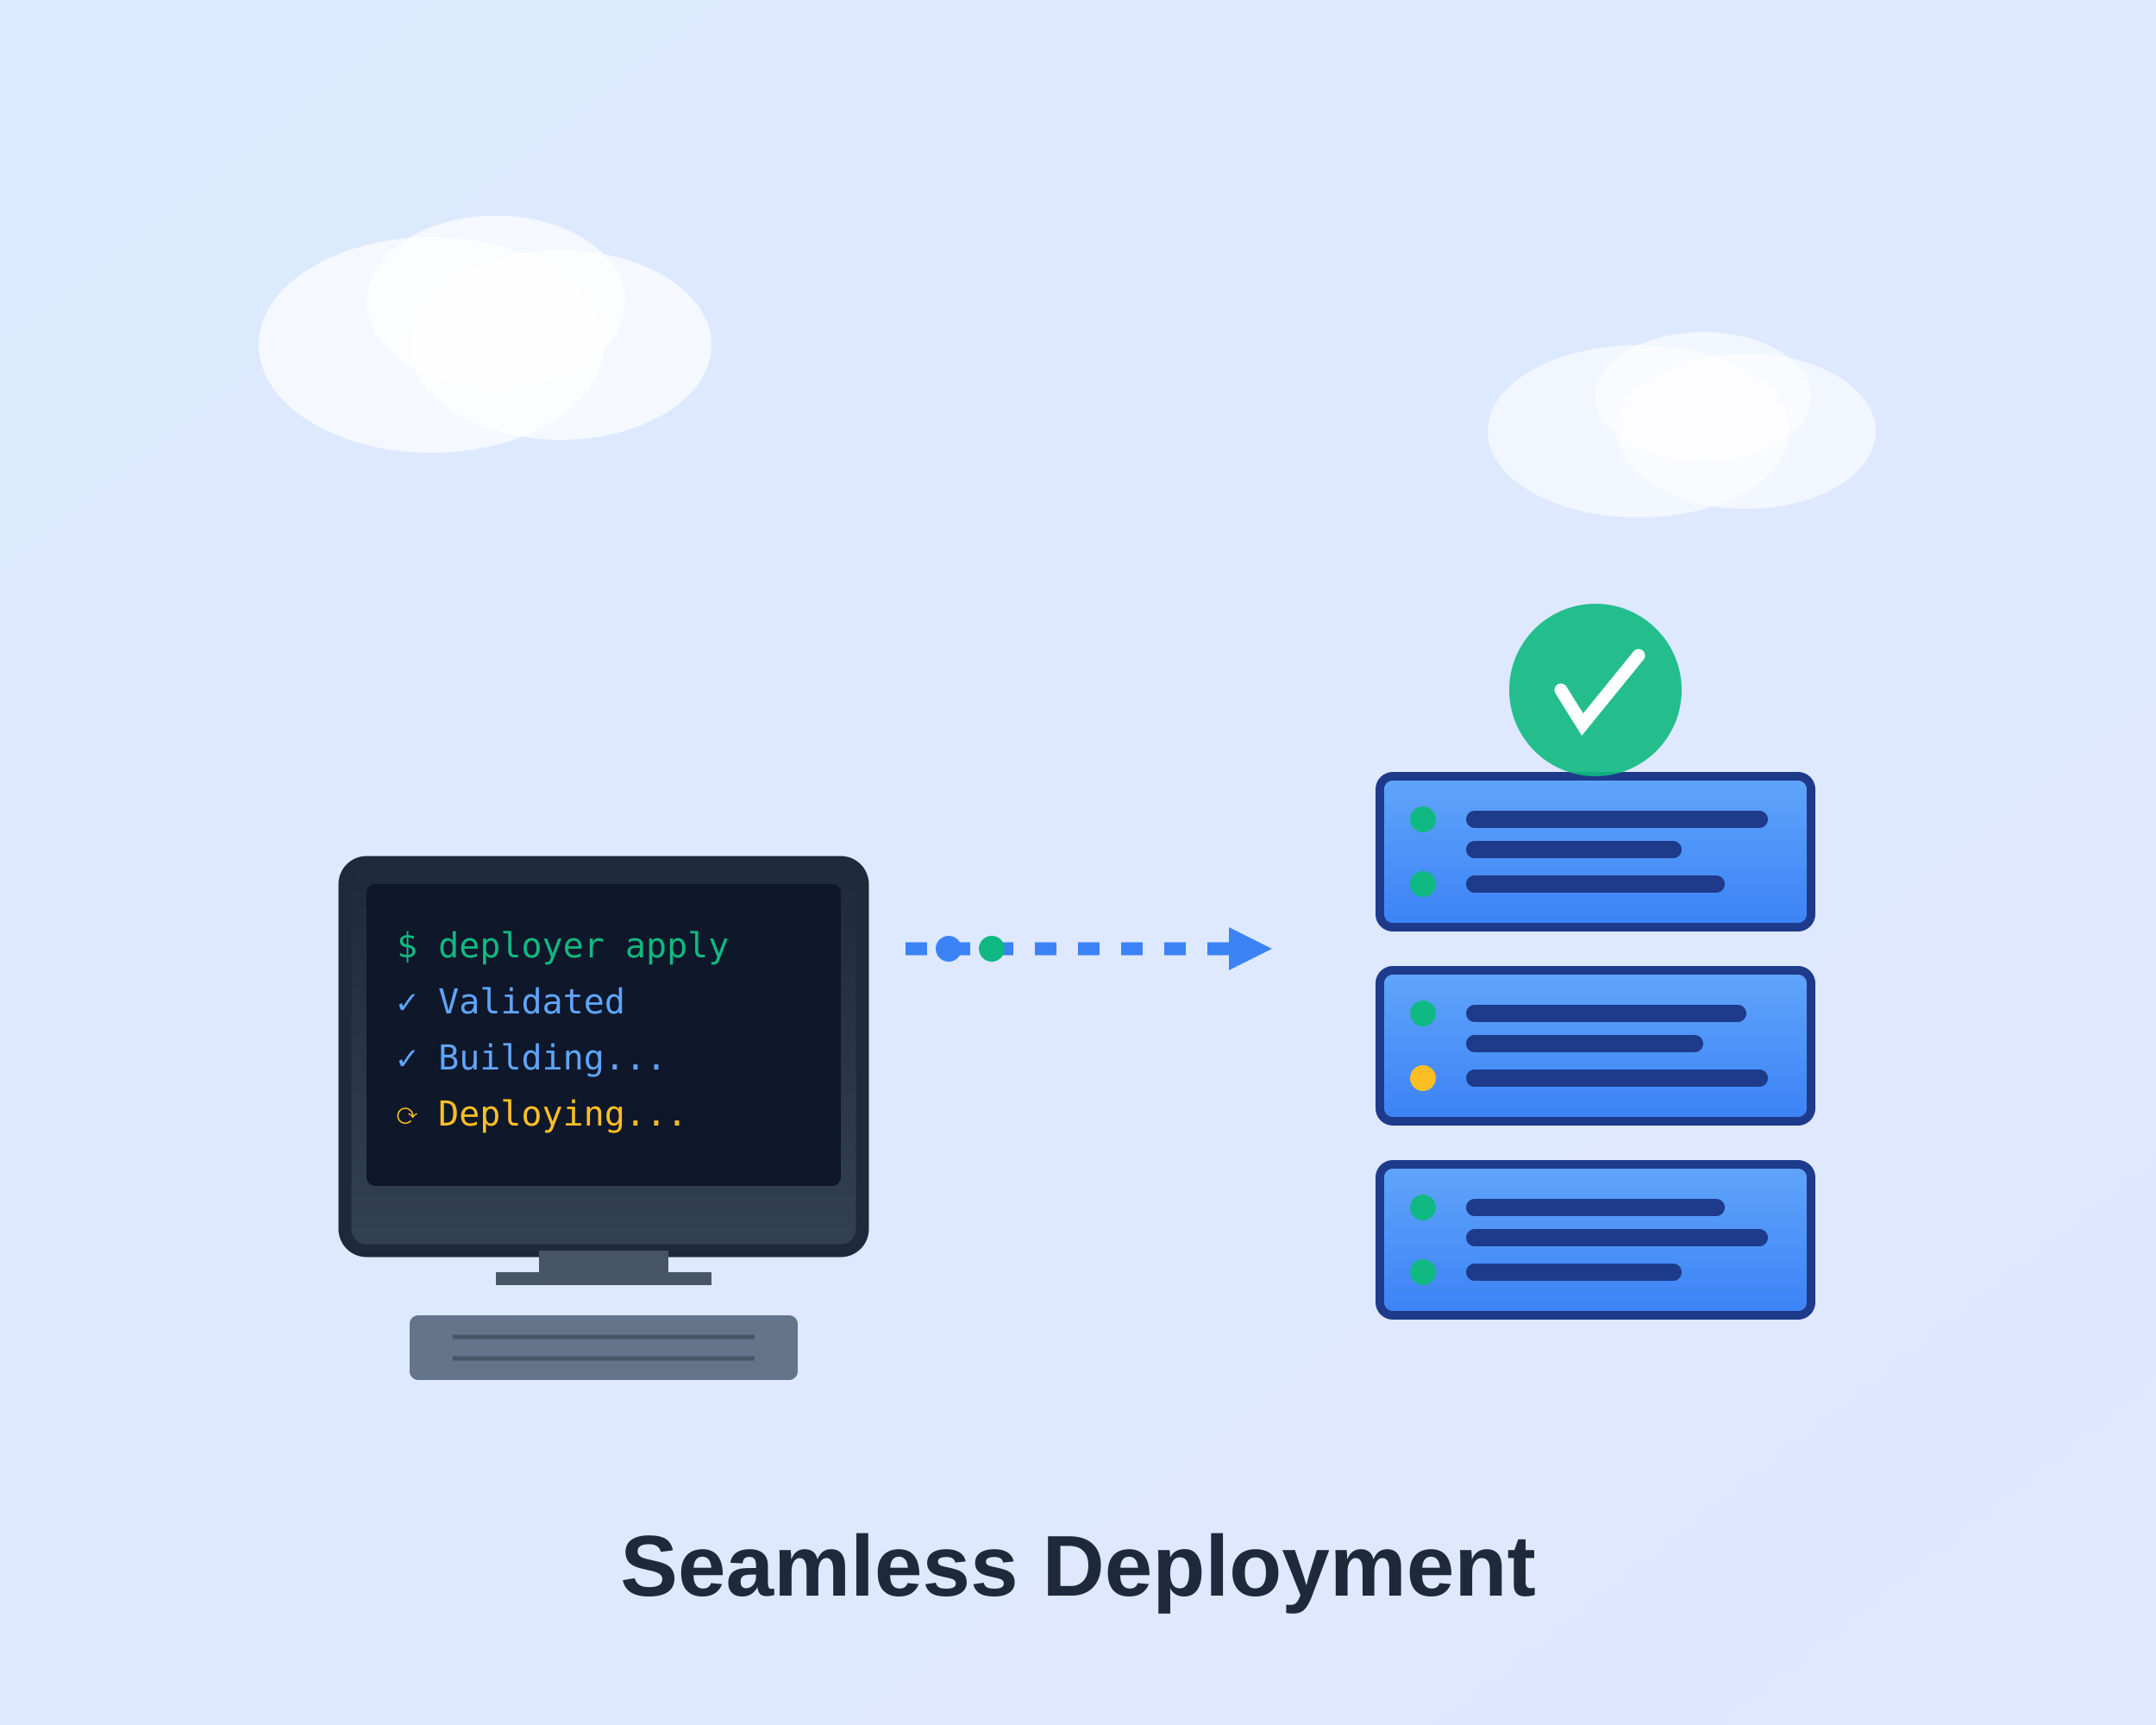
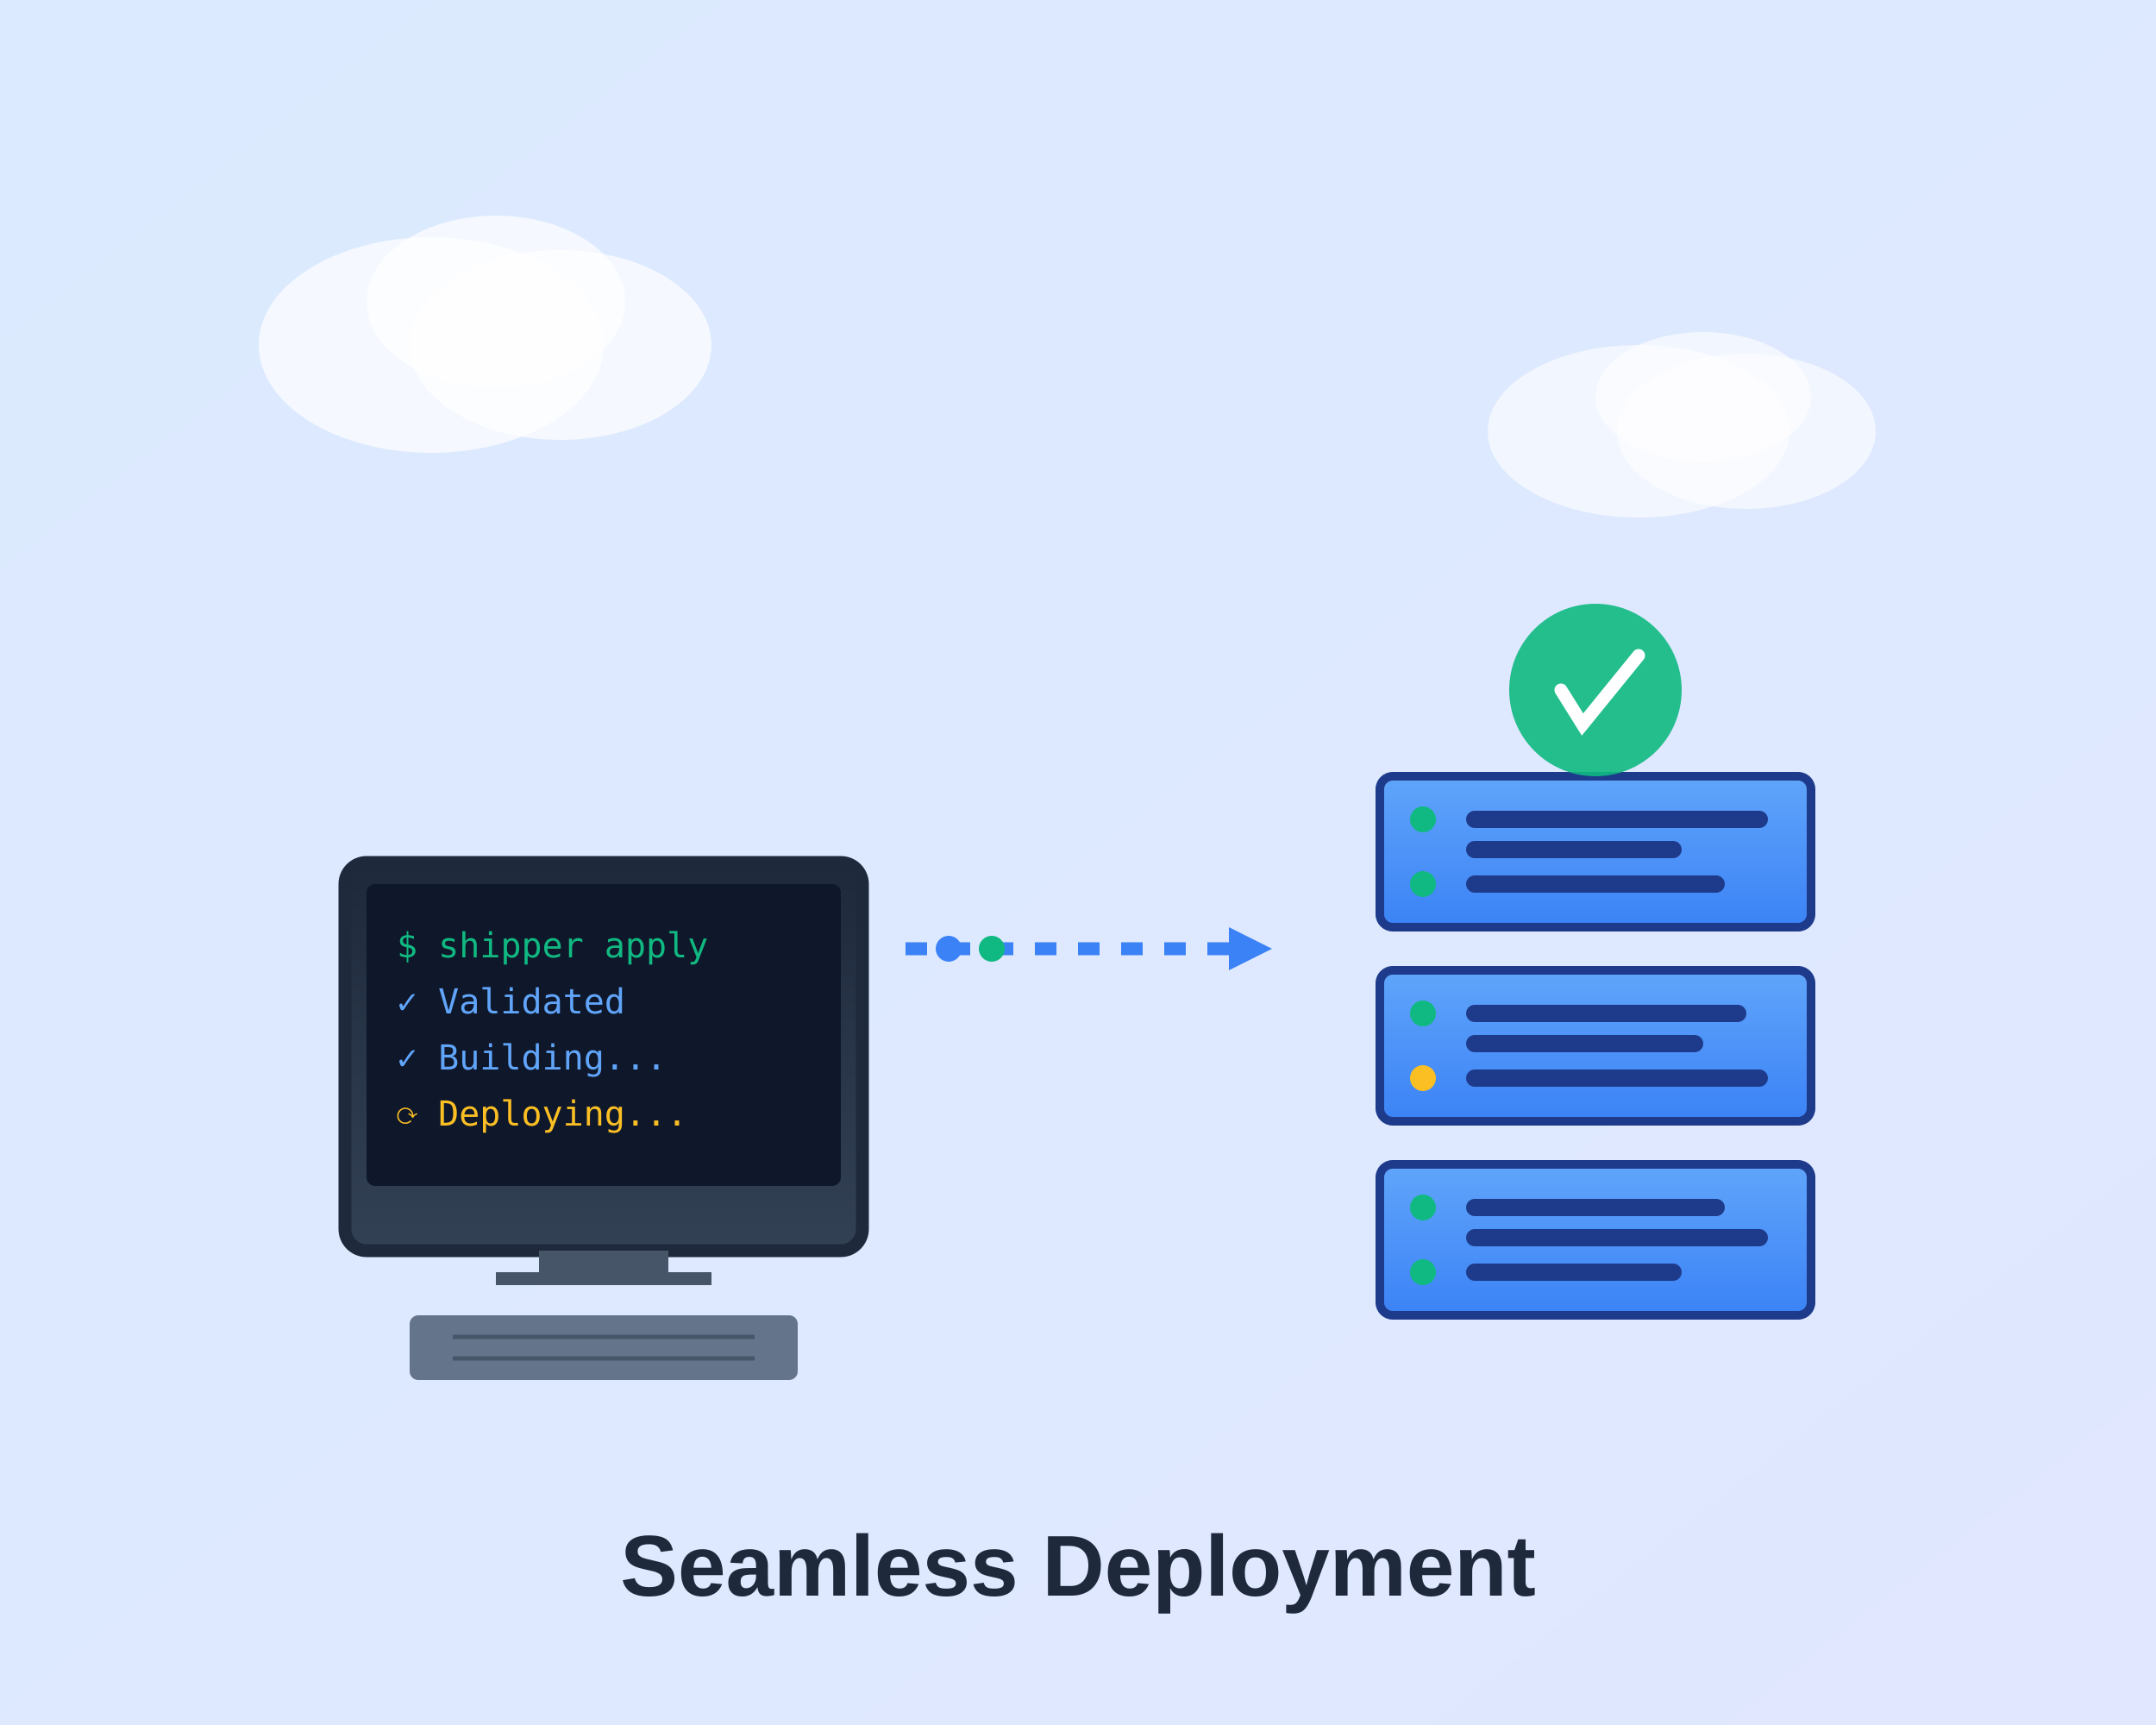
<svg xmlns="http://www.w3.org/2000/svg" viewBox="0 0 500 400" width="500" height="400">
  <defs>
    <linearGradient id="bgGradient" x1="0%" y1="0%" x2="100%" y2="100%">
      <stop offset="0%" style="stop-color:#dbeafe;stop-opacity:1" />
      <stop offset="100%" style="stop-color:#e0e7ff;stop-opacity:1" />
    </linearGradient>
    <linearGradient id="serverGradient" x1="0%" y1="0%" x2="0%" y2="100%">
      <stop offset="0%" style="stop-color:#60a5fa;stop-opacity:1" />
      <stop offset="100%" style="stop-color:#3b82f6;stop-opacity:1" />
    </linearGradient>
    <linearGradient id="screenGradient" x1="0%" y1="0%" x2="0%" y2="100%">
      <stop offset="0%" style="stop-color:#1e293b;stop-opacity:1" />
      <stop offset="100%" style="stop-color:#334155;stop-opacity:1" />
    </linearGradient>
  </defs>
  <rect width="500" height="400" fill="url(#bgGradient)" />
  <ellipse cx="100" cy="80" rx="40" ry="25" fill="white" opacity="0.7" />
  <ellipse cx="130" cy="80" rx="35" ry="22" fill="white" opacity="0.7" />
  <ellipse cx="115" cy="70" rx="30" ry="20" fill="white" opacity="0.7" />
  <ellipse cx="380" cy="100" rx="35" ry="20" fill="white" opacity="0.6" />
  <ellipse cx="405" cy="100" rx="30" ry="18" fill="white" opacity="0.6" />
  <ellipse cx="395" cy="92" rx="25" ry="15" fill="white" opacity="0.6" />
  <g transform="translate(80, 200)">
    <rect x="0" y="0" width="120" height="90" rx="5" fill="url(#screenGradient)" stroke="#1e293b" stroke-width="3" />
    <rect x="5" y="5" width="110" height="70" rx="2" fill="#0f172a" />
-     <text x="12" y="22" font-family="monospace" font-size="8" fill="#10b981">$ deployer apply</text>
+     <text x="12" y="22" font-family="monospace" font-size="8" fill="#10b981">$ shipper apply</text>
    <text x="12" y="35" font-family="monospace" font-size="8" fill="#60a5fa">✓ Validated</text>
    <text x="12" y="48" font-family="monospace" font-size="8" fill="#60a5fa">✓ Building...</text>
    <text x="12" y="61" font-family="monospace" font-size="8" fill="#fbbf24">⟳ Deploying...</text>
    <rect x="45" y="90" width="30" height="5" fill="#475569" />
    <rect x="35" y="95" width="50" height="3" fill="#475569" />
    <rect x="15" y="105" width="90" height="15" rx="2" fill="#64748b" />
    <line x1="25" y1="110" x2="95" y2="110" stroke="#475569" stroke-width="1" />
    <line x1="25" y1="115" x2="95" y2="115" stroke="#475569" stroke-width="1" />
  </g>
  <g transform="translate(250, 220)">
    <path d="M -40,0 L 40,0" stroke="#3b82f6" stroke-width="3" stroke-dasharray="5,5" fill="none" />
    <path d="M 35,-5 L 45,0 L 35,5 Z" fill="#3b82f6" />
    <circle cx="-20" cy="0" r="3" fill="#10b981">
      <animate attributeName="cx" from="-40" to="40" dur="2s" repeatCount="indefinite" />
      <animate attributeName="opacity" values="0;1;1;0" dur="2s" repeatCount="indefinite" />
    </circle>
    <circle cx="-30" cy="0" r="3" fill="#3b82f6">
      <animate attributeName="cx" from="-40" to="40" dur="2s" begin="0.3s" repeatCount="indefinite" />
      <animate attributeName="opacity" values="0;1;1;0" dur="2s" begin="0.3s" repeatCount="indefinite" />
    </circle>
  </g>
  <g transform="translate(320, 180)">
    <rect x="0" y="0" width="100" height="35" rx="3" fill="url(#serverGradient)" stroke="#1e3a8a" stroke-width="2" />
    <circle cx="10" cy="10" r="3" fill="#10b981" />
    <circle cx="10" cy="25" r="3" fill="#10b981" />
    <rect x="20" y="8" width="70" height="4" rx="2" fill="#1e3a8a" />
    <rect x="20" y="15" width="50" height="4" rx="2" fill="#1e3a8a" />
    <rect x="20" y="23" width="60" height="4" rx="2" fill="#1e3a8a" />
    <rect x="0" y="45" width="100" height="35" rx="3" fill="url(#serverGradient)" stroke="#1e3a8a" stroke-width="2" />
    <circle cx="10" cy="55" r="3" fill="#10b981" />
    <circle cx="10" cy="70" r="3" fill="#fbbf24" />
    <rect x="20" y="53" width="65" height="4" rx="2" fill="#1e3a8a" />
    <rect x="20" y="60" width="55" height="4" rx="2" fill="#1e3a8a" />
    <rect x="20" y="68" width="70" height="4" rx="2" fill="#1e3a8a" />
    <rect x="0" y="90" width="100" height="35" rx="3" fill="url(#serverGradient)" stroke="#1e3a8a" stroke-width="2" />
    <circle cx="10" cy="100" r="3" fill="#10b981" />
    <circle cx="10" cy="115" r="3" fill="#10b981" />
    <rect x="20" y="98" width="60" height="4" rx="2" fill="#1e3a8a" />
    <rect x="20" y="105" width="70" height="4" rx="2" fill="#1e3a8a" />
    <rect x="20" y="113" width="50" height="4" rx="2" fill="#1e3a8a" />
  </g>
  <g transform="translate(370, 160)">
    <circle cx="0" cy="0" r="20" fill="#10b981" opacity="0.9" />
    <path d="M -8,0 L -3,8 L 10,-8" stroke="white" stroke-width="3" fill="none" stroke-linecap="round" />
  </g>
  <text x="250" y="370" font-family="Arial, sans-serif" font-size="20" font-weight="bold" text-anchor="middle" fill="#1e293b">Seamless Deployment</text>
</svg>
